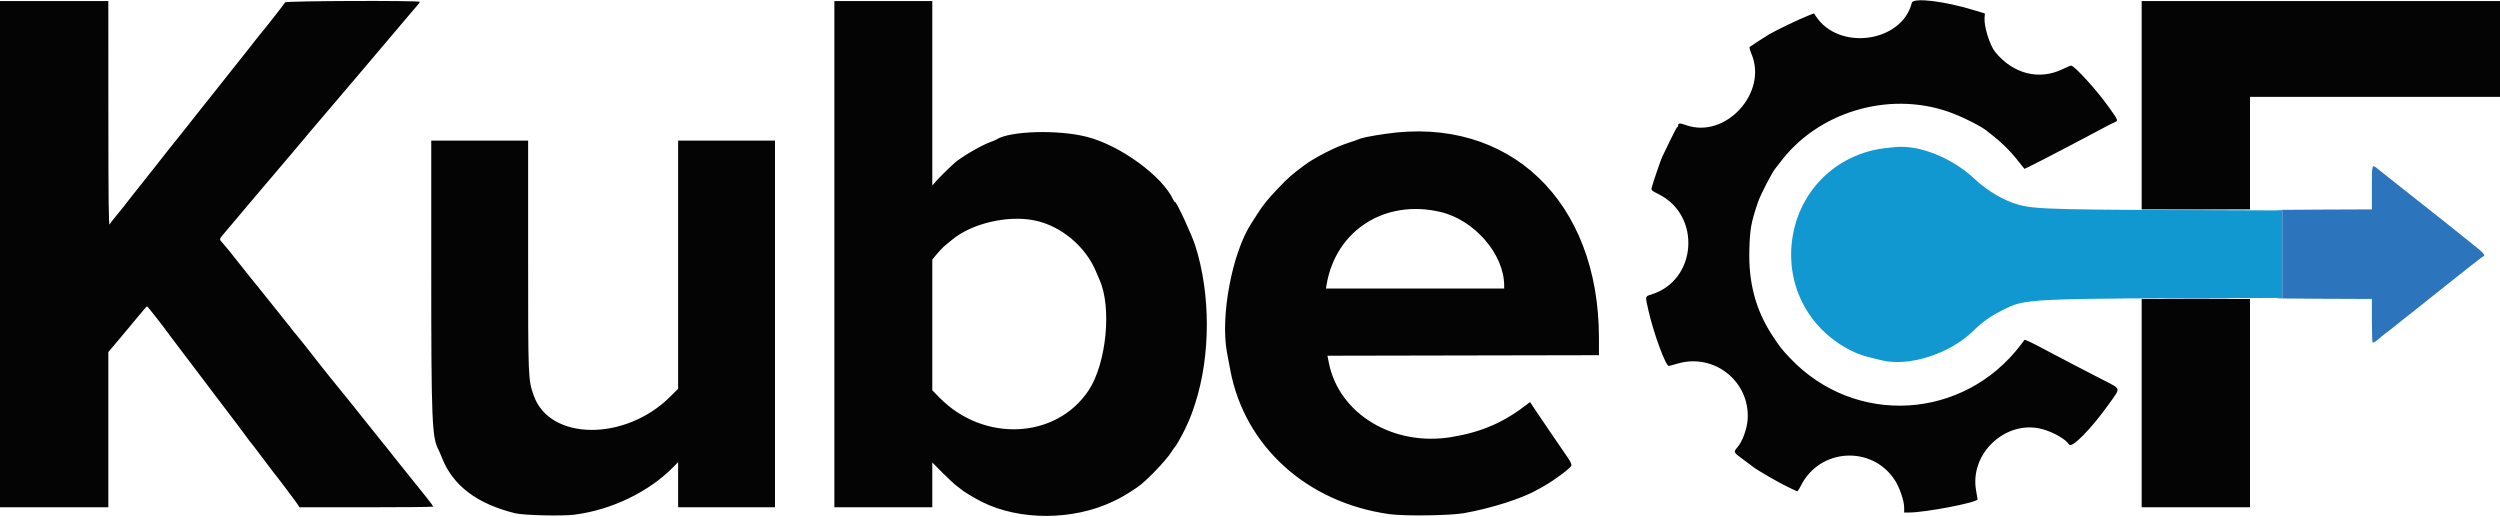
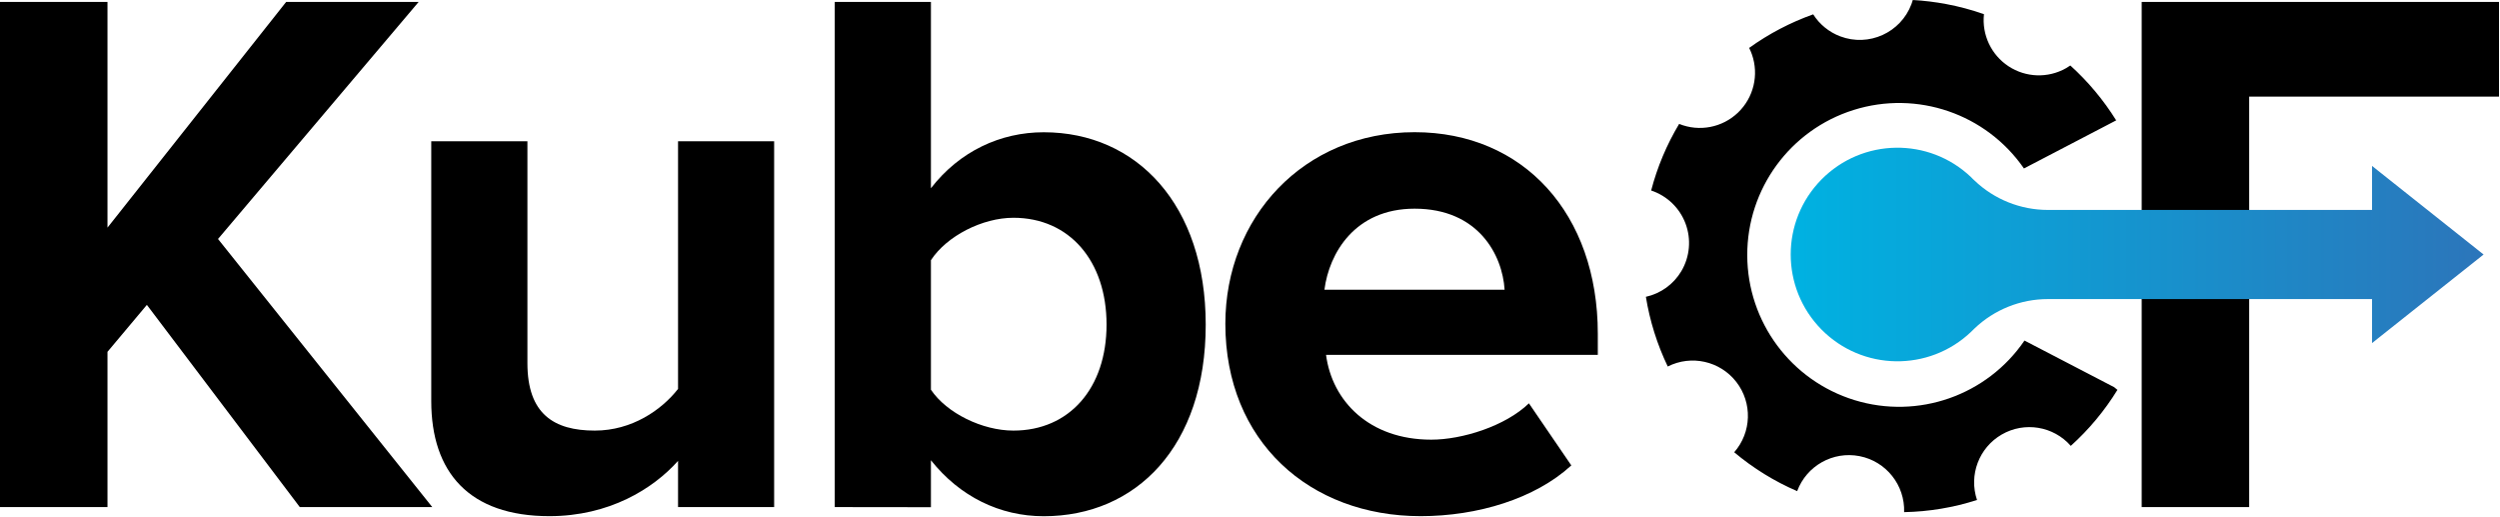
- <svg xmlns="http://www.w3.org/2000/svg" id="svg" version="1.1" width="400" height="82.561" viewBox="0, 0, 400,82.561">
-   <g id="svgg">
-     <path id="path0" d="M301.878 23.672 C 293.680 24.534,287.458 30.820,286.665 39.042 C 285.967 46.268,289.695 52.898,296.283 56.152 C 297.491 56.748,298.287 56.997,301.127 57.666 C 305.452 58.684,311.877 56.640,315.593 53.062 C 317.278 51.440,318.419 50.622,320.333 49.663 C 324.204 47.725,323.251 47.768,364.292 47.669 L 365.167 47.667 365.167 40.667 L 365.167 33.667 364.292 33.665 C 327.823 33.575,325.744 33.528,322.833 32.712 C 320.615 32.090,317.910 30.495,316.000 28.685 C 312.448 25.317,307.194 23.175,303.333 23.523 C 303.196 23.535,302.541 23.602,301.878 23.672 " stroke="none" fill="#1298d1" fill-rule="evenodd" />
-     <path id="path1" d="M379.500 30.000 L 379.500 33.500 371.375 33.532 C 366.906 33.549,363.681 33.590,364.208 33.623 L 365.167 33.683 365.167 40.667 L 365.167 47.650 364.208 47.710 C 363.681 47.743,366.906 47.784,371.375 47.802 L 379.500 47.833 379.500 51.333 C 379.500 53.258,379.558 54.833,379.630 54.833 C 379.787 54.833,380.520 54.354,380.750 54.101 C 380.842 53.999,381.217 53.693,381.583 53.419 C 381.950 53.146,382.363 52.831,382.500 52.719 C 383.780 51.679,385.038 50.677,385.498 50.333 C 385.804 50.104,386.399 49.635,386.819 49.291 C 387.239 48.948,388.296 48.103,389.167 47.415 C 391.743 45.378,392.302 44.933,394.741 42.987 C 396.019 41.966,397.163 41.094,397.283 41.048 C 397.752 40.868,397.422 40.492,395.402 38.901 C 394.249 37.993,393.132 37.100,392.921 36.917 C 392.710 36.733,392.098 36.239,391.560 35.818 C 391.023 35.397,388.896 33.716,386.833 32.083 C 384.771 30.451,382.645 28.770,382.109 28.349 C 381.573 27.928,380.834 27.340,380.468 27.042 C 379.485 26.243,379.500 26.198,379.500 30.000 M347.137 33.625 C 349.549 33.651,353.449 33.651,355.803 33.625 C 358.157 33.599,356.183 33.577,351.417 33.578 C 346.650 33.578,344.724 33.599,347.137 33.625 M347.137 47.792 C 349.549 47.818,353.449 47.818,355.803 47.792 C 358.157 47.765,356.183 47.744,351.417 47.744 C 346.650 47.744,344.724 47.766,347.137 47.792 " stroke="none" fill="#2c74bc" fill-rule="evenodd" />
-     <path id="path2" d="M305.892 0.457 C 304.291 6.836,294.127 8.203,290.495 2.528 L 290.247 2.140 289.332 2.491 C 287.912 3.036,284.060 4.888,283.000 5.535 C 282.200 6.023,280.114 7.373,279.947 7.511 C 279.872 7.572,280.004 8.083,280.241 8.645 C 282.862 14.873,276.072 22.251,269.769 20.023 C 268.757 19.665,268.500 19.679,268.500 20.093 C 268.500 20.225,268.441 20.333,268.368 20.333 C 268.296 20.333,267.764 21.327,267.186 22.542 C 266.608 23.756,266.059 24.893,265.967 25.067 C 265.768 25.442,264.417 29.390,264.271 30.024 C 264.176 30.434,264.253 30.506,265.410 31.085 C 272.230 34.501,271.509 44.817,264.292 47.092 C 263.176 47.444,263.206 47.300,263.759 49.721 C 264.597 53.385,266.527 58.619,267.014 58.549 C 267.144 58.531,267.773 58.362,268.413 58.174 C 274.258 56.460,280.003 61.023,279.625 67.080 C 279.529 68.619,278.777 70.673,277.975 71.586 C 277.320 72.333,277.328 72.351,278.875 73.488 C 279.631 74.044,280.400 74.618,280.583 74.763 C 281.235 75.279,284.771 77.313,286.083 77.927 C 286.817 78.269,287.470 78.579,287.536 78.615 C 287.602 78.650,287.885 78.225,288.165 77.669 C 291.165 71.728,299.444 71.219,303.125 76.750 C 303.918 77.942,304.667 80.108,304.667 81.209 L 304.667 82.000 305.458 82.001 C 308.045 82.005,316.430 80.392,316.411 79.894 C 316.408 79.815,316.303 79.188,316.178 78.500 C 315.089 72.527,321.002 67.062,326.812 68.672 C 328.591 69.165,330.531 70.285,331.050 71.119 C 331.474 71.801,334.598 68.621,337.473 64.583 C 339.349 61.947,339.449 62.320,336.445 60.763 C 335.513 60.281,333.325 59.149,331.583 58.249 C 329.842 57.348,327.742 56.244,326.917 55.796 C 325.406 54.975,323.970 54.292,323.923 54.373 C 323.909 54.397,323.641 54.754,323.328 55.167 C 314.170 67.227,296.824 68.249,286.448 57.339 C 285.039 55.857,284.767 55.509,283.528 53.604 C 280.914 49.586,279.750 45.228,279.895 40.000 C 279.989 36.623,280.161 35.663,281.250 32.417 C 281.698 31.084,283.702 27.235,284.157 26.833 C 284.209 26.787,284.473 26.450,284.744 26.083 C 290.721 17.986,302.002 14.537,311.665 17.853 C 313.964 18.641,317.467 20.426,318.167 21.164 C 318.212 21.212,318.550 21.476,318.917 21.749 C 319.965 22.532,321.707 24.236,322.514 25.268 C 322.919 25.786,323.400 26.392,323.583 26.614 L 323.917 27.019 324.667 26.663 C 325.079 26.467,326.092 25.956,326.917 25.526 C 327.742 25.096,329.826 24.010,331.549 23.113 C 333.272 22.217,335.372 21.106,336.215 20.646 C 337.059 20.185,337.998 19.704,338.300 19.576 C 338.963 19.295,338.977 19.331,337.292 16.977 C 335.419 14.359,331.899 10.500,331.384 10.500 C 331.269 10.500,330.651 10.755,330.010 11.067 C 326.267 12.889,322.076 11.822,319.240 8.327 C 318.369 7.253,317.421 4.234,317.529 2.876 L 317.586 2.163 316.001 1.675 C 311.110 0.170,306.115 -0.431,305.892 0.457 M0.000 40.667 L 0.000 81.167 8.667 81.167 L 17.333 81.167 17.333 68.744 L 17.333 56.322 18.792 54.611 C 19.594 53.669,20.962 52.027,21.833 50.962 C 22.704 49.896,23.466 49.018,23.527 49.012 C 23.619 49.002,26.201 52.314,27.417 54.001 C 27.600 54.255,28.425 55.344,29.250 56.419 C 30.075 57.495,30.900 58.583,31.083 58.837 C 31.267 59.090,32.317 60.481,33.417 61.927 C 37.813 67.706,39.104 69.415,39.564 70.068 C 39.828 70.443,40.092 70.787,40.150 70.833 C 40.208 70.879,41.039 71.967,41.996 73.250 C 42.952 74.533,43.776 75.621,43.826 75.667 C 43.998 75.825,47.418 80.362,47.667 80.764 L 47.917 81.166 58.625 81.166 C 64.515 81.167,69.333 81.119,69.333 81.061 C 69.333 80.952,67.754 78.940,65.490 76.167 C 65.228 75.846,64.448 74.871,63.756 74.000 C 63.063 73.129,62.179 72.017,61.790 71.528 C 61.401 71.039,60.918 70.439,60.715 70.195 C 60.389 69.801,57.812 66.579,55.761 64.000 C 55.360 63.496,54.893 62.921,54.724 62.723 C 54.213 62.124,50.774 57.831,50.417 57.345 C 50.001 56.780,47.623 53.780,47.501 53.667 C 47.372 53.547,46.652 52.651,46.167 52.006 C 45.938 51.701,44.887 50.385,43.833 49.080 C 42.779 47.775,41.692 46.420,41.417 46.070 C 41.142 45.719,40.654 45.118,40.333 44.733 C 40.012 44.348,39.150 43.266,38.417 42.328 C 36.993 40.508,36.015 39.304,35.491 38.727 C 35.056 38.248,35.037 38.301,36.125 37.026 C 36.652 36.408,37.421 35.498,37.833 35.003 C 38.246 34.509,39.096 33.499,39.722 32.760 C 40.348 32.021,41.145 31.079,41.492 30.667 C 41.840 30.254,42.865 29.049,43.770 27.989 C 44.676 26.930,45.754 25.659,46.167 25.166 C 46.914 24.274,47.803 23.219,48.642 22.229 C 48.885 21.943,49.383 21.349,49.750 20.910 C 50.117 20.471,52.029 18.222,54.000 15.913 C 55.971 13.604,57.883 11.354,58.250 10.913 C 58.617 10.472,60.267 8.523,61.917 6.582 C 63.567 4.642,65.217 2.693,65.583 2.253 C 65.950 1.813,66.456 1.222,66.708 0.939 C 66.960 0.657,67.167 0.367,67.167 0.296 C 67.167 0.059,45.714 0.138,45.621 0.375 C 45.548 0.560,42.380 4.603,41.481 5.657 C 41.291 5.881,40.935 6.330,40.692 6.654 C 40.449 6.978,40.124 7.395,39.970 7.580 C 39.653 7.961,37.057 11.233,34.083 15.001 C 32.983 16.394,32.007 17.621,31.914 17.726 C 31.821 17.831,31.484 18.254,31.164 18.666 C 30.845 19.078,30.492 19.528,30.380 19.666 C 30.269 19.804,29.795 20.404,29.327 21.000 C 28.466 22.097,27.825 22.898,26.917 24.013 C 26.642 24.350,25.554 25.731,24.500 27.082 C 23.446 28.433,22.321 29.853,22.000 30.239 C 21.679 30.624,21.229 31.190,21.000 31.496 C 20.409 32.285,19.083 33.954,18.362 34.814 C 18.026 35.217,17.659 35.704,17.548 35.898 C 17.388 36.176,17.344 32.445,17.339 18.208 L 17.333 0.167 8.667 0.167 L 0.000 0.167 0.000 40.667 M133.500 40.667 L 133.500 81.167 141.333 81.167 L 149.167 81.167 149.167 77.579 L 149.167 73.990 150.792 75.631 C 151.685 76.533,152.717 77.487,153.083 77.752 C 153.450 78.016,153.787 78.274,153.833 78.325 C 154.068 78.586,155.947 79.720,157.103 80.298 C 163.109 83.303,171.618 83.293,178.000 80.274 C 179.469 79.579,180.124 79.197,182.009 77.937 C 183.325 77.058,186.560 73.696,187.437 72.296 C 187.682 71.904,187.936 71.546,188.001 71.500 C 188.148 71.396,189.226 69.482,189.644 68.583 C 190.441 66.865,190.667 66.291,191.229 64.555 C 193.713 56.885,193.715 46.996,191.234 39.278 C 190.653 37.472,188.271 32.333,188.014 32.333 C 187.944 32.333,187.809 32.162,187.713 31.953 C 186.003 28.199,179.309 23.308,173.973 21.912 C 169.374 20.709,161.494 20.936,159.417 22.331 C 159.325 22.392,158.875 22.579,158.417 22.746 C 156.940 23.283,153.778 25.136,152.727 26.080 C 151.763 26.945,150.302 28.384,149.793 28.968 L 149.167 29.687 149.167 14.927 L 149.167 0.167 141.333 0.167 L 133.500 0.167 133.500 40.667 M342.667 16.833 L 342.667 33.500 351.333 33.500 L 360.000 33.500 360.000 24.500 L 360.000 15.500 380.000 15.500 L 400.000 15.500 400.000 7.833 L 400.000 0.167 371.333 0.167 L 342.667 0.167 342.667 16.833 M221.667 21.416 C 219.100 21.795,217.889 22.045,217.250 22.328 C 217.067 22.410,216.395 22.642,215.758 22.846 C 213.639 23.523,210.341 25.204,208.651 26.468 C 206.677 27.945,206.096 28.453,204.667 29.955 C 202.777 31.939,202.172 32.681,201.172 34.244 C 200.756 34.893,200.320 35.572,200.203 35.754 C 197.132 40.487,195.231 50.600,196.319 56.417 C 196.439 57.058,196.681 58.340,196.857 59.265 C 199.173 71.436,209.116 80.422,222.308 82.264 C 224.689 82.597,232.072 82.498,234.250 82.104 C 238.758 81.290,243.599 79.737,246.070 78.313 C 246.246 78.211,246.696 77.957,247.070 77.748 C 248.686 76.845,251.290 74.899,251.416 74.501 C 251.483 74.292,251.273 73.837,250.788 73.136 C 249.287 70.966,247.056 67.693,245.949 66.038 L 244.804 64.327 244.426 64.622 C 240.618 67.588,237.103 69.119,232.250 69.927 C 222.937 71.476,214.255 66.237,212.622 58.083 L 212.389 56.917 234.111 56.874 L 255.833 56.832 255.832 54.041 C 255.821 32.185,241.478 18.489,221.667 21.416 M69.000 43.792 C 69.000 67.222,69.118 70.077,70.162 71.963 C 70.249 72.121,70.497 72.700,70.713 73.250 C 72.454 77.686,76.333 80.625,82.417 82.117 C 83.786 82.453,89.956 82.602,91.927 82.347 C 97.861 81.579,103.791 78.722,107.720 74.737 L 108.500 73.945 108.500 77.556 L 108.500 81.167 116.250 81.167 L 124.000 81.167 124.000 51.833 L 124.000 22.500 116.250 22.500 L 108.500 22.500 108.500 42.354 L 108.500 62.207 107.208 63.491 C 100.022 70.631,87.955 70.529,85.407 63.306 C 84.499 60.731,84.500 60.766,84.500 40.899 L 84.500 22.500 76.750 22.500 L 69.000 22.500 69.000 43.792 M230.475 33.911 C 235.918 35.198,240.667 40.685,240.667 45.688 L 240.667 46.167 226.409 46.167 L 212.152 46.167 212.257 45.542 C 213.729 36.846,221.609 31.816,230.475 33.911 M165.388 35.239 C 169.703 36.065,173.738 39.422,175.418 43.583 C 175.566 43.950,175.790 44.476,175.916 44.751 C 177.916 49.145,177.029 58.170,174.174 62.469 C 169.001 70.257,157.415 70.827,150.342 63.641 L 149.167 62.447 149.167 51.989 L 149.167 41.531 149.901 40.640 C 150.306 40.151,150.912 39.525,151.250 39.250 C 151.587 38.975,152.100 38.554,152.390 38.316 C 155.485 35.763,161.135 34.425,165.388 35.239 M342.667 64.500 L 342.667 81.167 351.333 81.167 L 360.000 81.167 360.000 64.500 L 360.000 47.833 351.333 47.833 L 342.667 47.833 342.667 64.500 " stroke="none" fill="#040404" fill-rule="evenodd" />
-     <path id="path3" d="" stroke="none" fill="#042434" fill-rule="evenodd" />
-     <path id="path4" d="" stroke="none" fill="#181040" fill-rule="evenodd" />
-   </g>
+ <svg xmlns="http://www.w3.org/2000/svg" viewBox="0 0 1071.73 221.27">
+   <defs>
+     <linearGradient id="a" x1="-424.28" y1="-348.73" x2="-423.28" y2="-348.73" gradientTransform="matrix(297.1, 0, 0, -297.1, 126823.42, -103498.81)" gradientUnits="userSpaceOnUse">
+       <stop offset="0" stop-color="#00b1e1" />
+       <stop offset="1" stop-color="#2c75ba" />
+     </linearGradient>
+   </defs>
+   <polygon points="128.57 217.38 62.99 130.7 46.1 150.82 46.1 217.38 0 217.38 0 0.83 46.1 0.83 46.1 97.58 122.72 0.83 179.54 0.83 93.5 102.45 185.38 217.38 128.57 217.38" />
+   <path d="M290.79,217.38v-19.8c-10.71,12-29.54,23.69-55.19,23.69-34.42,0-50.65-18.82-50.65-49.34V60.57h41.24v95.12c0,21.76,11.36,28.9,28.89,28.9,15.91,0,28.57-8.77,35.71-17.86V60.57H332V217.38Z" />
+   <path d="M358,217.38V.83h41.24V80.7c12.33-15.91,29.86-24,48.37-24,39.93,0,69.48,31.17,69.48,82.47,0,52.27-29.87,82.13-69.48,82.13-18.83,0-36-8.44-48.37-24v20.13Zm76.62-32.79c24,0,39.94-18.18,39.94-45.45s-15.91-45.78-39.94-45.78c-13.31,0-28.57,7.79-35.38,18.18v55.52C406,177.12,421.3,184.59,434.61,184.59Z" />
+   <path d="M525.51,138.81c0-45.45,33.44-82.14,81.17-82.14,46.75,0,78.56,35.07,78.56,86.36v9.09H568.69c2.6,19.81,18.51,36.36,45.13,36.36,13.31,0,31.82-5.84,41.88-15.58l18.18,26.62c-15.58,14.29-40.25,21.75-64.61,21.75C561.55,221.27,525.51,189.13,525.51,138.81Zm81.17-49.35C581,89.46,570,108.62,568,124.2h77.27C644.34,109.27,634,89.46,606.68,89.46Z" />
+   <polygon points="964.59 87.19 964.59 74.01 964.59 41.42 1071.73 41.42 1071.73 0.83 918.49 0.83 918.49 217.38 964.59 217.38 964.59 175.15 964.59 127.78 964.59 87.19" />
+   <path d="M1041.05,90l-23.77-18.87V90h-139a45.54,45.54,0,0,1-31.52-12.64c-.48-.45-1-.91-1.42-1.39a45.78,45.78,0,1,0,0,66.27c.46-.47.94-.93,1.42-1.39a45.59,45.59,0,0,1,31.52-12.64h139v18.87l23.77-18.87,24.07-19.1Z" fill="url(#a)" />
+   <path d="M868.23,146A65.12,65.12,0,1,1,868,72.22L907.56,51.6a110.68,110.68,0,0,0-19.67-23.52c-.61.42-1.23.82-1.88,1.18A23.68,23.68,0,0,1,850.85,6.08a110,110,0,0,0-16.21-4.34A112,112,0,0,0,820.33,0c-.17.6-.36,1.19-.58,1.78a23.69,23.69,0,0,1-30.52,13.81,23.6,23.6,0,0,1-11.62-9.44,110.35,110.35,0,0,0-27.46,14.39,25.32,25.32,0,0,1,1.18,2.77,23.68,23.68,0,0,1-31.21,29.81,109.19,109.19,0,0,0-12,28.55,23.7,23.7,0,0,1,12.95,34.57,23.6,23.6,0,0,1-15.21,11,109.48,109.48,0,0,0,9.38,29.88,23.69,23.69,0,0,1,28.5,36.76,108.8,108.8,0,0,0,27,16.67,23.68,23.68,0,0,1,45.87,9,109.18,109.18,0,0,0,31.26-5.21,23.68,23.68,0,0,1,40.22-23.2,109.46,109.46,0,0,0,20-24c-.48-.35-.93-.76-1.39-1.15Z" />
</svg>
